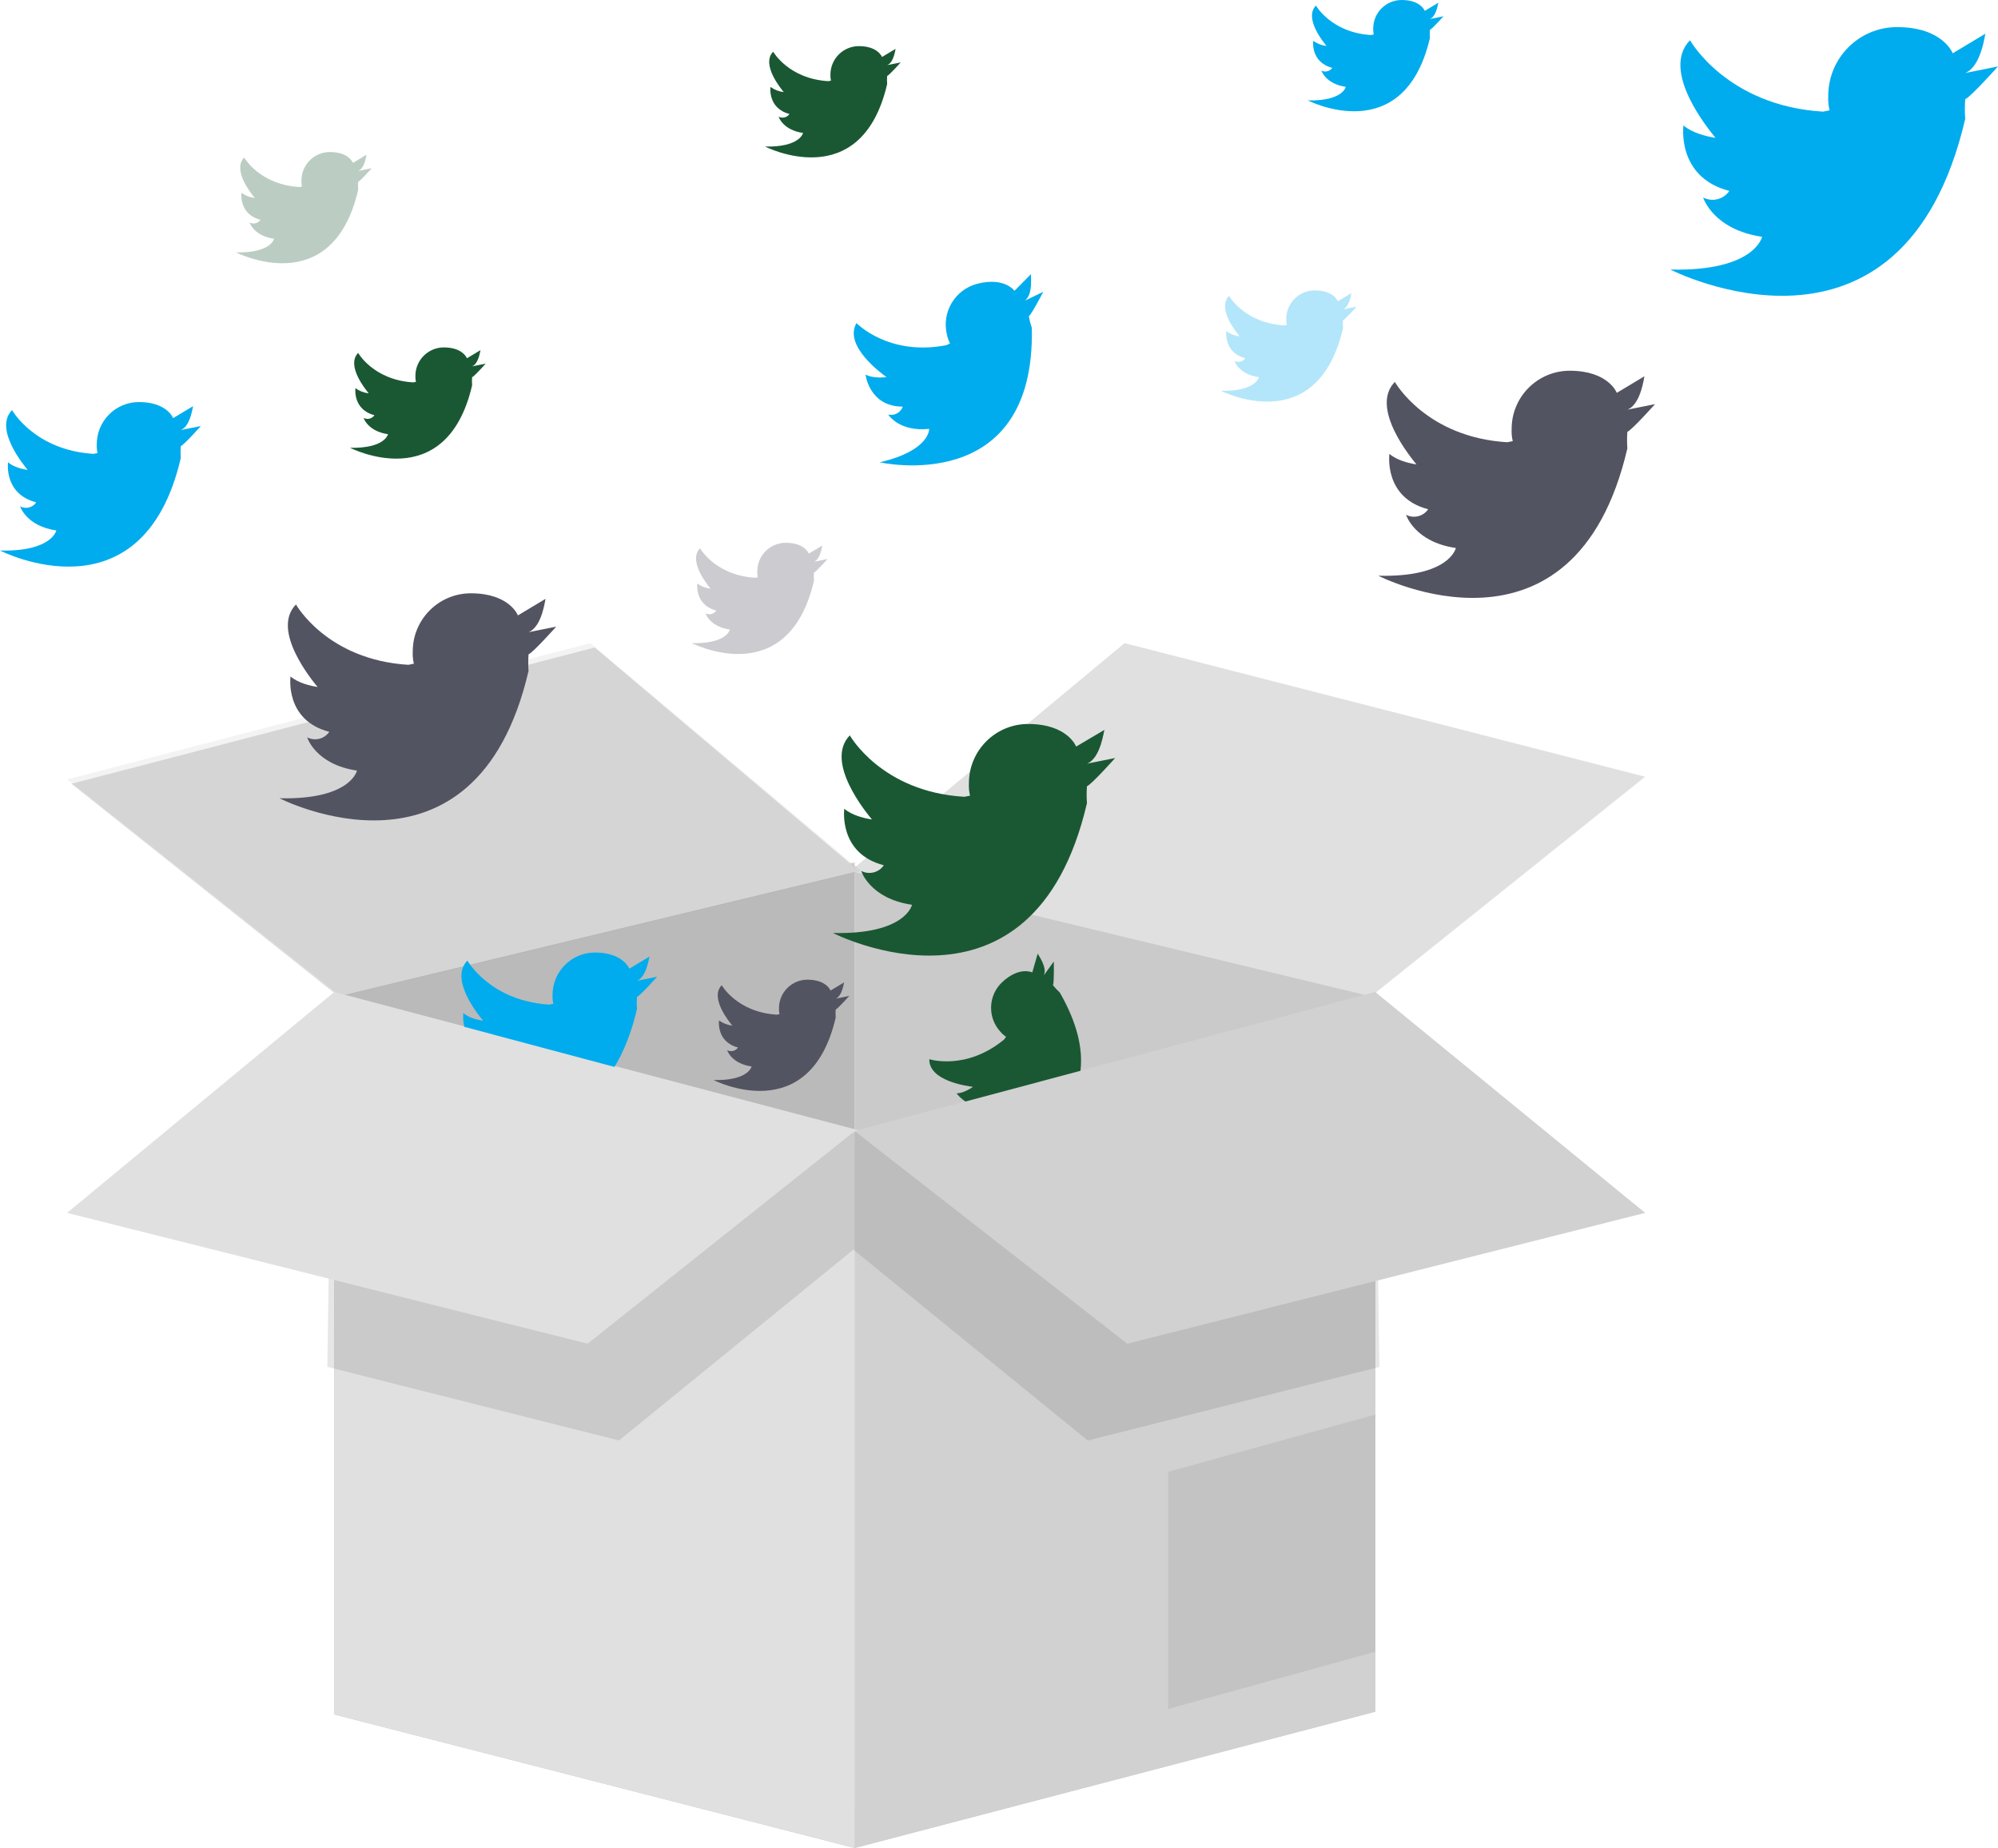
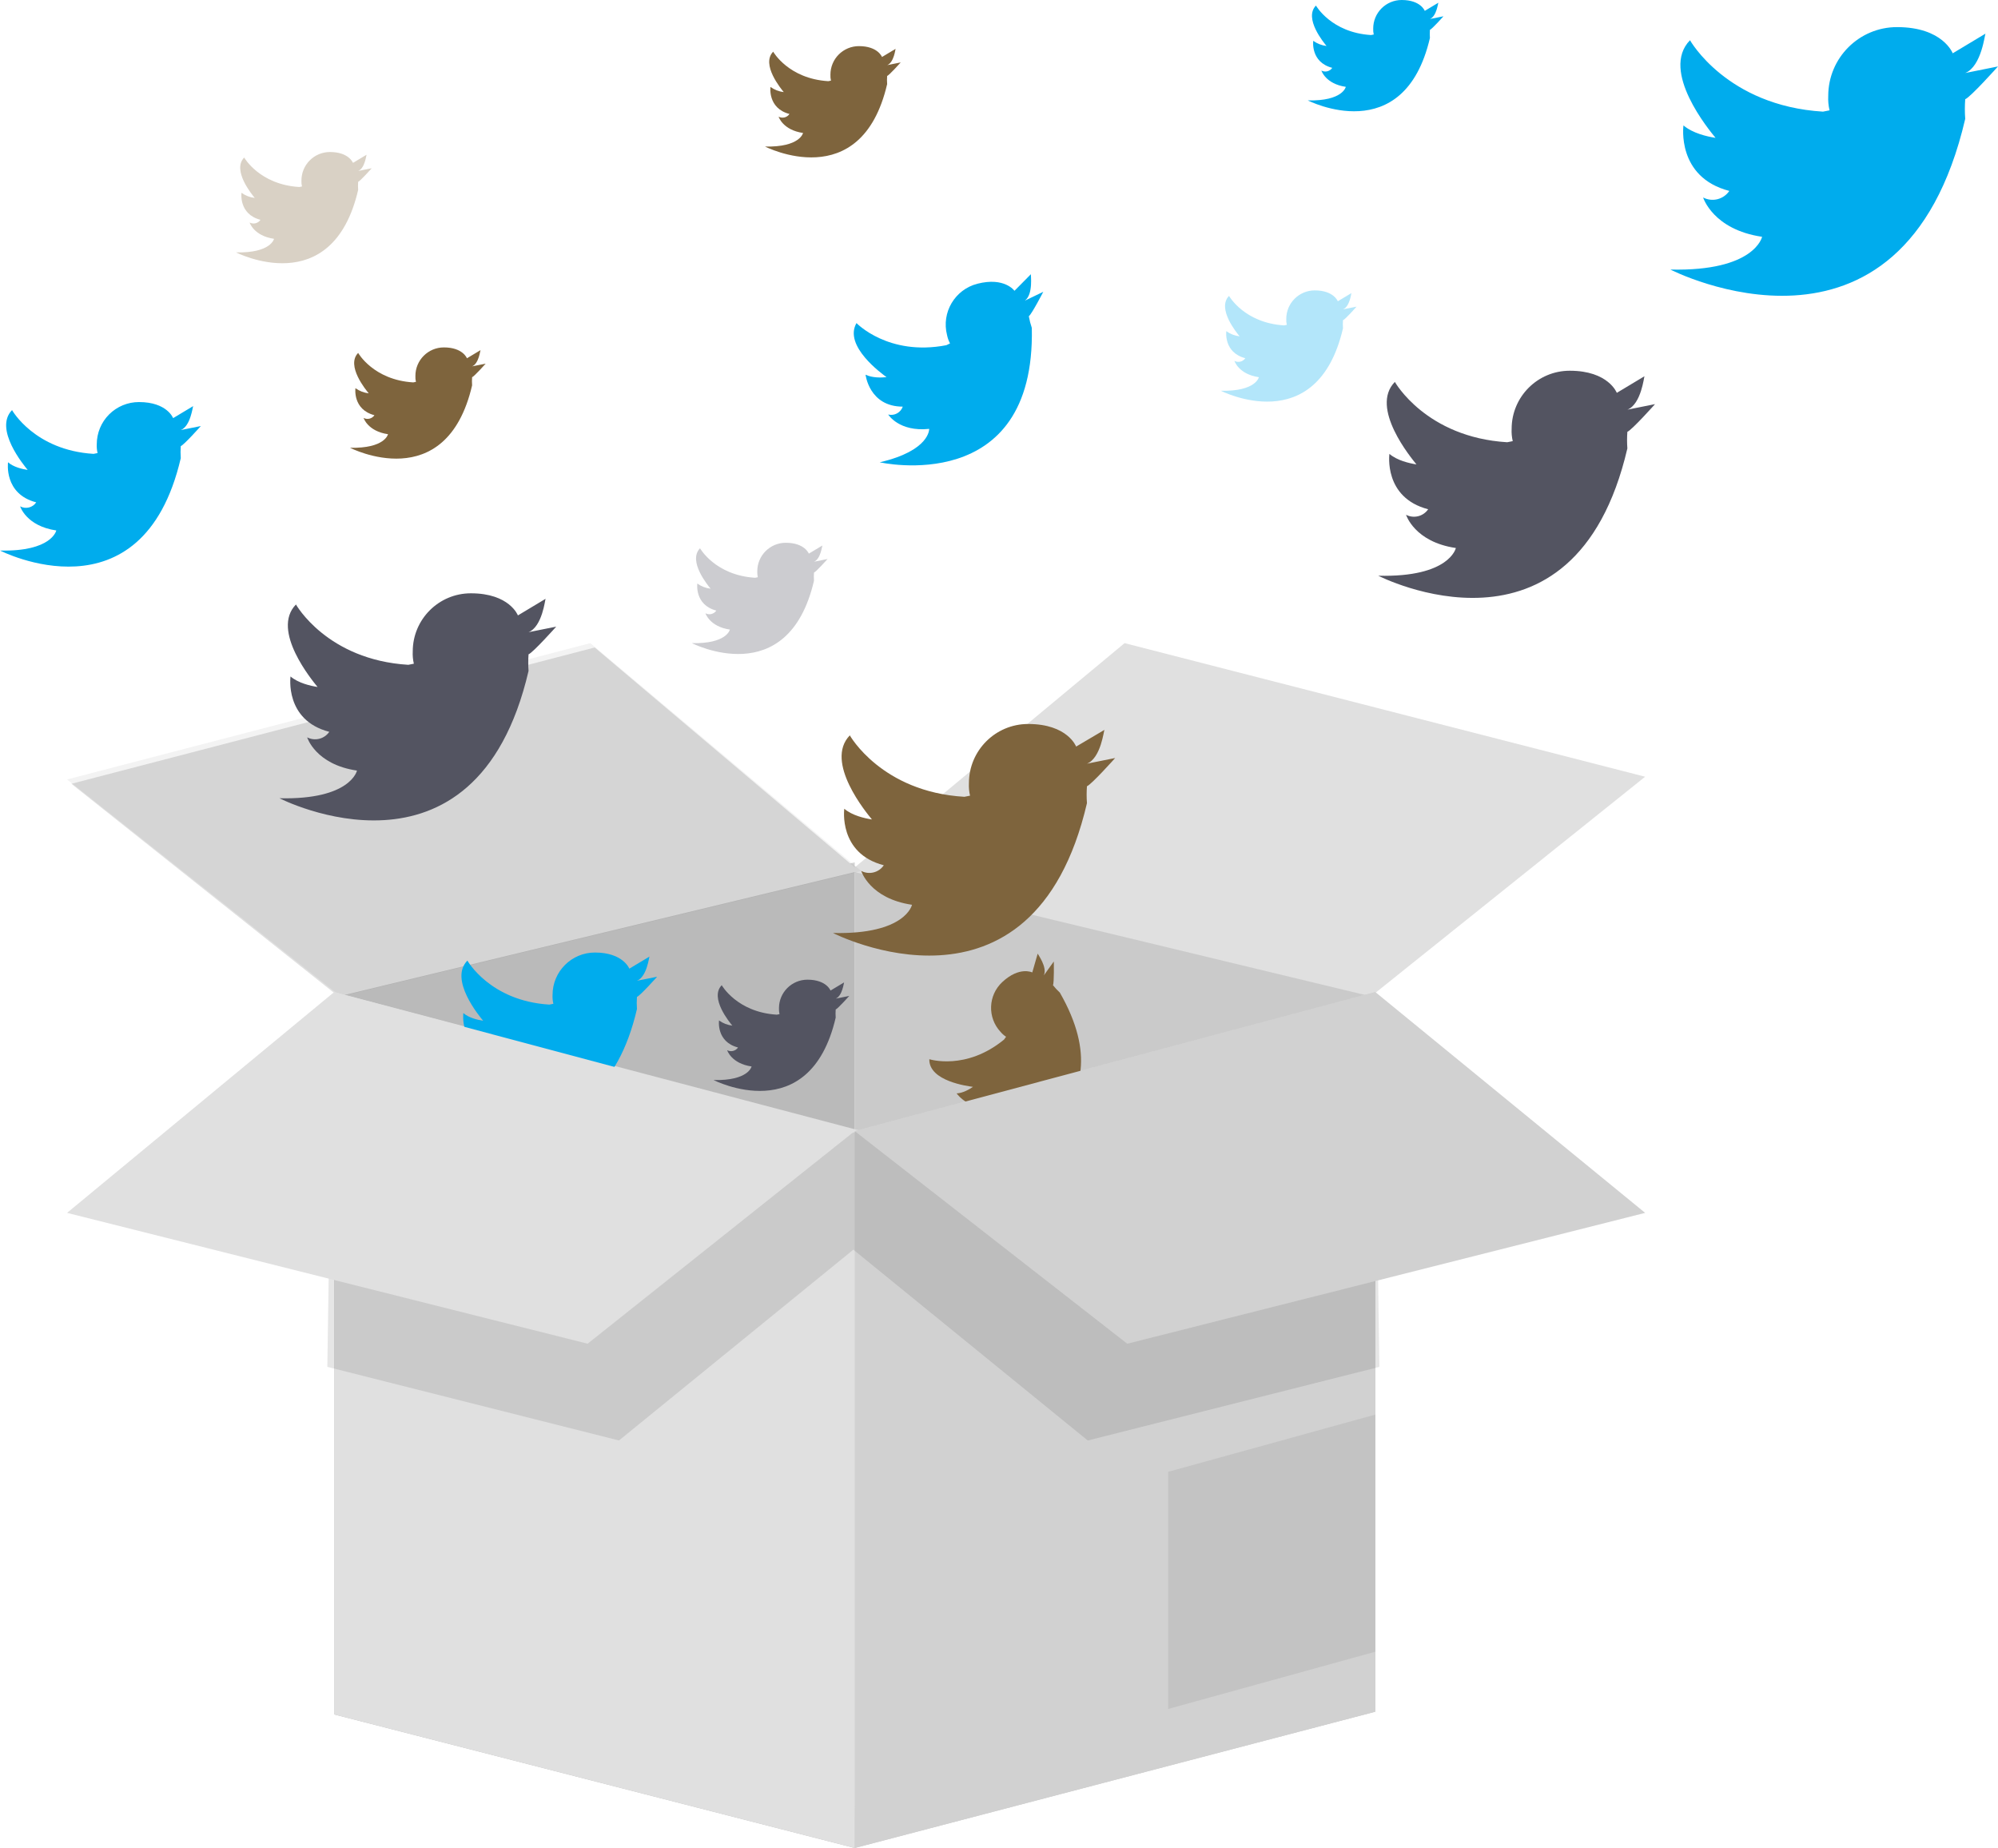
<svg xmlns="http://www.w3.org/2000/svg" id="5315dcf4-9ab7-45f5-a3d8-2e76525705db" data-name="Layer 1" width="813.15" height="752" viewBox="0 0 813.15 752">
  <polygon points="559.73 403.7 347.86 352.67 347.86 752 559.73 696.54 559.73 403.7" fill="#e0e0e0" />
  <polygon points="559.73 403.7 347.86 352.67 347.86 752 559.73 696.54 559.73 403.7" opacity="0.1" />
  <polygon points="135.99 403.7 347.86 352.67 347.86 752 135.99 697.65 135.99 403.7" fill="#e0e0e0" />
  <polygon points="135.99 401.93 347.86 350.91 347.86 752 135.99 697.65 135.99 401.93" opacity="0.17" />
  <polygon points="346.09 354.44 457.68 261.71 669.54 316.07 557.96 405.46 346.09 354.44" fill="#e0e0e0" />
  <polygon points="29.05 318.94 137.76 405.46 349.62 354.44 242.03 263.48 29.05 318.94" fill="#e0e0e0" />
  <polygon points="27.29 317.18 138.64 405.46 350.51 354.44 240.26 261.71 27.29 317.18" opacity="0.05" />
  <polygon points="135.99 403.7 135.99 697.65 347.86 752 350.72 460.27 135.99 403.7" fill="#e0e0e0" />
  <polygon points="559.73 696.54 347.86 752 347.86 460.27 559.73 403.7 559.73 696.54" fill="#e0e0e0" />
  <polygon points="559.73 696.54 347.86 752 347.86 460.27 559.73 403.7 559.73 696.54" opacity="0.07" />
  <polygon points="475.42 598.92 475.42 695.43 559.73 672.13 559.73 575.63 475.42 598.92" opacity="0.07" />
  <polygon points="133.22 556.22 251.91 586.17 347.31 508.52 347.31 460.82 135.44 407.58 133.22 556.22" opacity="0.1" />
  <polygon points="561.39 556.22 442.7 586.17 347.31 508.52 347.31 460.82 559.17 407.58 561.39 556.22" opacity="0.1" />
  <path d="M452.66,473.1l8.21-1.64s-6.9,7.72-8.21,8.21h0a33.05,33.05,0,0,0,0,4.93c-15.77,67.69-73.93,37.79-73.93,37.79,21.19.49,23-8.21,23-8.21-12.32-1.81-14.79-9.86-14.79-9.86a5.08,5.08,0,0,0,6.57-1.64c-13.31-3.45-11.5-16.43-11.5-16.43,2.3,2,5.91,2.79,8.05,3.12-1.48-1.81-14-16.76-6.41-24.48,0,0,9.2,16.43,33.35,17.91l1.64-.33a12.89,12.89,0,0,1-.33-3.61,17.25,17.25,0,0,1,17.25-17.25c11.5,0,14,6.57,14,6.57l8.21-4.93C457.59,463.24,456.77,471.46,452.66,473.1Z" transform="translate(-193.43 -74)" fill="#00aced" />
  <polygon points="135.99 403.7 27.29 493.55 239.15 546.79 347.86 460.27 135.99 403.7" fill="#e0e0e0" />
-   <path d="M618.25,470.91l4.06-5.65s.18,8.6-.34,9.65h0a27.47,27.47,0,0,0,2.79,3c28.77,50.08-23.53,64.86-23.53,64.86,13.16-11.71,9.33-18,9.33-18C602,530.62,596,527.12,596,527.12a4.22,4.22,0,0,0,3.06-4.72c-10,5.44-16.3-3.47-16.3-3.47,2.52-.1,5.18-1.65,6.66-2.66-1.92-.26-18-2.27-17.77-11.25,0,0,14.9,4.77,30.42-8l.81-1.13a10.71,10.71,0,0,1-2.25-2,14.33,14.33,0,0,1,.71-20.26c7-6.52,12.21-3.92,12.21-3.92l2.2-7.65C615.66,462.13,619.81,467.58,618.25,470.91Z" transform="translate(-193.43 -74)" fill="#1a5833" />
+   <path d="M618.25,470.91l4.06-5.65s.18,8.6-.34,9.65h0a27.47,27.47,0,0,0,2.79,3c28.77,50.08-23.53,64.86-23.53,64.86,13.16-11.71,9.33-18,9.33-18C602,530.62,596,527.12,596,527.12a4.22,4.22,0,0,0,3.06-4.72c-10,5.44-16.3-3.47-16.3-3.47,2.52-.1,5.18-1.65,6.66-2.66-1.92-.26-18-2.27-17.77-11.25,0,0,14.9,4.77,30.42-8l.81-1.13a10.71,10.71,0,0,1-2.25-2,14.33,14.33,0,0,1,.71-20.26c7-6.52,12.21-3.92,12.21-3.92l2.2-7.65C615.66,462.13,619.81,467.58,618.25,470.91Z" transform="translate(-193.43 -74)" fill="#7e643d" />
  <polygon points="559.73 403.7 669.54 493.55 458.78 546.79 347.86 460.27 559.73 403.7" fill="#e0e0e0" />
  <polygon points="559.73 403.7 669.54 493.55 458.78 546.79 347.86 460.27 559.73 403.7" opacity="0.07" />
  <path d="M610.52,196.35l7.51-3.61s-4.74,9.15-5.89,9.95h0a32.88,32.88,0,0,0,1.22,4.75c1.53,69.12-61.9,54.68-61.9,54.68,20.54-4.76,20.13-13.6,20.13-13.6-12.32,1.3-16.68-5.84-16.68-5.84a5,5,0,0,0,5.93-3.21c-13.68,0-15.14-13-15.14-13,2.7,1.33,6.39,1.23,8.53,1-1.87-1.38-17.6-12.7-12.22-22,0,0,12.93,13.56,36.56,9l1.5-.72a12.82,12.82,0,0,1-1.21-3.4,17.16,17.16,0,0,1,12.36-20.89c11.08-2.84,15.08,2.88,15.08,2.88l6.7-6.78C612.83,185.63,614.07,193.75,610.52,196.35Z" transform="translate(-193.43 -74)" fill="#00aced" />
  <path d="M267,249l8.17-1.63s-6.86,7.68-8.17,8.17h0a32.88,32.88,0,0,0,0,4.9c-15.69,67.33-73.54,37.59-73.54,37.59,21.08.49,22.88-8.17,22.88-8.17-12.26-1.8-14.71-9.81-14.71-9.81a5,5,0,0,0,6.54-1.63C194.9,275,196.7,262.12,196.7,262.12c2.29,2,5.88,2.78,8,3.11-1.47-1.8-13.89-16.67-6.37-24.35,0,0,9.15,16.34,33.18,17.81l1.63-.33a12.82,12.82,0,0,1-.33-3.6A17.16,17.16,0,0,1,250,237.61c11.44,0,13.89,6.54,13.89,6.54l8.17-4.9C271.87,239.24,271.06,247.41,267,249Z" transform="translate(-193.43 -74)" fill="#00aced" />
  <path d="M993.24,103.71l13.33-2.67s-11.2,12.53-13.33,13.33h0a53.64,53.64,0,0,0,0,8c-25.6,109.85-120,61.32-120,61.32,34.39.8,37.33-13.33,37.33-13.33-20-2.93-24-16-24-16a8.24,8.24,0,0,0,10.66-2.67c-21.6-5.6-18.66-26.66-18.66-26.66,3.73,3.2,9.6,4.53,13.06,5.07-2.4-2.93-22.66-27.2-10.4-39.73,0,0,14.93,26.66,54.12,29.06l2.67-.53a20.92,20.92,0,0,1-.53-5.87,28,28,0,0,1,28-28c18.66,0,22.66,10.66,22.66,10.66l13.33-8C1001.24,87.71,999.91,101,993.24,103.71Z" transform="translate(-193.43 -74)" fill="#00aced" />
  <path d="M775.38,81.73l5.52-1.1s-4.64,5.19-5.52,5.52h0a22.21,22.21,0,0,0,0,3.31c-10.6,45.5-49.69,25.4-49.69,25.4,14.25.33,15.46-5.52,15.46-5.52-8.28-1.21-9.94-6.63-9.94-6.63a3.41,3.41,0,0,0,4.42-1.1c-8.94-2.32-7.73-11-7.73-11a11.48,11.48,0,0,0,5.41,2.1c-1-1.21-9.39-11.26-4.31-16.45,0,0,6.18,11,22.42,12l1.1-.22a8.66,8.66,0,0,1-.22-2.43A11.59,11.59,0,0,1,763.9,74c7.73,0,9.39,4.42,9.39,4.42l5.52-3.31C778.69,75.1,778.14,80.63,775.38,81.73Z" transform="translate(-193.43 -74)" fill="#00aced" />
  <path d="M524.71,302.58l5.52-1.1s-4.64,5.19-5.52,5.52h0a22.21,22.21,0,0,0,0,3.31c-10.6,45.5-49.69,25.4-49.69,25.4,14.25.33,15.46-5.52,15.46-5.52-8.28-1.21-9.94-6.63-9.94-6.63a3.41,3.41,0,0,0,4.42-1.1c-8.94-2.32-7.73-11-7.73-11a11.48,11.48,0,0,0,5.41,2.1c-1-1.21-9.39-11.26-4.31-16.45,0,0,6.18,11,22.42,12l1.1-.22a8.66,8.66,0,0,1-.22-2.43,11.59,11.59,0,0,1,11.59-11.59c7.73,0,9.39,4.42,9.39,4.42l5.52-3.31C528,296,527.47,301.48,524.71,302.58Z" transform="translate(-193.43 -74)" fill="#535461" opacity="0.3" />
  <path d="M740,199.89l5.52-1.1S740.93,204,740,204.3h0a22.21,22.21,0,0,0,0,3.31c-10.6,45.5-49.69,25.4-49.69,25.4,14.25.33,15.46-5.52,15.46-5.52-8.28-1.21-9.94-6.63-9.94-6.63a3.41,3.41,0,0,0,4.42-1.1c-8.94-2.32-7.73-11-7.73-11a11.48,11.48,0,0,0,5.41,2.1c-1-1.21-9.39-11.26-4.31-16.45,0,0,6.18,11,22.42,12l1.1-.22a8.66,8.66,0,0,1-.22-2.43,11.59,11.59,0,0,1,11.59-11.59c7.73,0,9.39,4.42,9.39,4.42l5.52-3.31C743.36,193.26,742.8,198.78,740,199.89Z" transform="translate(-193.43 -74)" fill="#00aced" opacity="0.3" />
-   <path d="M635.8,384.76l11.48-2.3s-9.65,10.8-11.48,11.48h0a46.21,46.21,0,0,0,0,6.89c-22.05,94.63-103.36,52.83-103.36,52.83,29.63.69,32.16-11.48,32.16-11.48-17.23-2.53-20.67-13.78-20.67-13.78a7.1,7.1,0,0,0,9.19-2.3c-18.6-4.82-16.08-23-16.08-23,3.22,2.76,8.27,3.9,11.25,4.36-2.07-2.53-19.52-23.43-9-34.22,0,0,12.86,23,46.63,25l2.3-.46a18,18,0,0,1-.46-5.05,24.11,24.11,0,0,1,24.12-24.12c16.08,0,19.52,9.19,19.52,9.19L642.92,371C642.69,371,641.54,382.47,635.8,384.76Z" transform="translate(-193.43 -74)" fill="#1a5833" />
-   <path d="M554.52,100.5,560,99.4s-4.64,5.19-5.52,5.52h0a22.21,22.21,0,0,0,0,3.31c-10.6,45.5-49.69,25.4-49.69,25.4,14.25.33,15.46-5.52,15.46-5.52-8.28-1.21-9.94-6.63-9.94-6.63a3.41,3.41,0,0,0,4.42-1.1c-8.94-2.32-7.73-11-7.73-11a11.48,11.48,0,0,0,5.41,2.1c-1-1.21-9.39-11.26-4.31-16.45,0,0,6.18,11,22.42,12l1.1-.22a8.66,8.66,0,0,1-.22-2.43A11.59,11.59,0,0,1,543,92.77c7.73,0,9.39,4.42,9.39,4.42l5.52-3.31C557.84,93.88,557.29,99.4,554.52,100.5Z" transform="translate(-193.43 -74)" fill="#1a5833" />
-   <path d="M385.57,223.08l5.52-1.1s-4.64,5.19-5.52,5.52h0a22.21,22.21,0,0,0,0,3.31c-10.6,45.5-49.69,25.4-49.69,25.4,14.25.33,15.46-5.52,15.46-5.52-8.28-1.21-9.94-6.63-9.94-6.63a3.41,3.41,0,0,0,4.42-1.1c-8.94-2.32-7.73-11-7.73-11a11.48,11.48,0,0,0,5.41,2.1c-1-1.21-9.39-11.26-4.31-16.45,0,0,6.18,11,22.42,12l1.1-.22a8.66,8.66,0,0,1-.22-2.43,11.59,11.59,0,0,1,11.59-11.59c7.73,0,9.39,4.42,9.39,4.42l5.52-3.31C388.88,216.45,388.33,222,385.57,223.08Z" transform="translate(-193.43 -74)" fill="#1a5833" />
-   <path d="M339.19,143.57l5.52-1.1s-4.64,5.19-5.52,5.52h0a22.21,22.21,0,0,0,0,3.31c-10.6,45.5-49.69,25.4-49.69,25.4,14.25.33,15.46-5.52,15.46-5.52-8.28-1.21-9.94-6.63-9.94-6.63a3.41,3.41,0,0,0,4.42-1.1c-8.94-2.32-7.73-11-7.73-11a11.48,11.48,0,0,0,5.41,2.1c-1-1.21-9.39-11.26-4.31-16.45,0,0,6.18,11,22.42,12l1.1-.22a8.66,8.66,0,0,1-.22-2.43,11.59,11.59,0,0,1,11.59-11.59c7.73,0,9.39,4.42,9.39,4.42l5.52-3.31C342.5,136.94,342,142.47,339.19,143.57Z" transform="translate(-193.43 -74)" fill="#1a5833" opacity="0.3" />
+   <path d="M635.8,384.76l11.48-2.3s-9.65,10.8-11.48,11.48h0a46.21,46.21,0,0,0,0,6.89c-22.05,94.63-103.36,52.83-103.36,52.83,29.63.69,32.16-11.48,32.16-11.48-17.23-2.53-20.67-13.78-20.67-13.78a7.1,7.1,0,0,0,9.19-2.3c-18.6-4.82-16.08-23-16.08-23,3.22,2.76,8.27,3.9,11.25,4.36-2.07-2.53-19.52-23.43-9-34.22,0,0,12.86,23,46.63,25l2.3-.46a18,18,0,0,1-.46-5.05,24.11,24.11,0,0,1,24.12-24.12c16.08,0,19.52,9.19,19.52,9.19L642.92,371C642.69,371,641.54,382.47,635.8,384.76Z" transform="translate(-193.43 -74)" fill="#7e643d" />
+   <path d="M554.52,100.5,560,99.4s-4.64,5.19-5.52,5.52h0a22.21,22.21,0,0,0,0,3.31c-10.6,45.5-49.69,25.4-49.69,25.4,14.25.33,15.46-5.52,15.46-5.52-8.28-1.21-9.94-6.63-9.94-6.63a3.41,3.41,0,0,0,4.42-1.1c-8.94-2.32-7.73-11-7.73-11a11.48,11.48,0,0,0,5.41,2.1c-1-1.21-9.39-11.26-4.31-16.45,0,0,6.18,11,22.42,12l1.1-.22a8.66,8.66,0,0,1-.22-2.43A11.59,11.59,0,0,1,543,92.77c7.73,0,9.39,4.42,9.39,4.42l5.52-3.31C557.84,93.88,557.29,99.4,554.52,100.5Z" transform="translate(-193.43 -74)" fill="#7e643d" />
+   <path d="M385.57,223.08l5.52-1.1s-4.64,5.19-5.52,5.52h0a22.21,22.21,0,0,0,0,3.31c-10.6,45.5-49.69,25.4-49.69,25.4,14.25.33,15.46-5.52,15.46-5.52-8.28-1.21-9.94-6.63-9.94-6.63a3.41,3.41,0,0,0,4.42-1.1c-8.94-2.32-7.73-11-7.73-11a11.48,11.48,0,0,0,5.41,2.1c-1-1.21-9.39-11.26-4.31-16.45,0,0,6.18,11,22.42,12l1.1-.22a8.66,8.66,0,0,1-.22-2.43,11.59,11.59,0,0,1,11.59-11.59c7.73,0,9.39,4.42,9.39,4.42l5.52-3.31C388.88,216.45,388.33,222,385.57,223.08Z" transform="translate(-193.43 -74)" fill="#7e643d" />
+   <path d="M339.19,143.57l5.52-1.1s-4.64,5.19-5.52,5.52h0a22.21,22.21,0,0,0,0,3.31c-10.6,45.5-49.69,25.4-49.69,25.4,14.25.33,15.46-5.52,15.46-5.52-8.28-1.21-9.94-6.63-9.94-6.63a3.41,3.41,0,0,0,4.42-1.1c-8.94-2.32-7.73-11-7.73-11a11.48,11.48,0,0,0,5.41,2.1c-1-1.21-9.39-11.26-4.31-16.45,0,0,6.18,11,22.42,12l1.1-.22a8.66,8.66,0,0,1-.22-2.43,11.59,11.59,0,0,1,11.59-11.59c7.73,0,9.39,4.42,9.39,4.42l5.52-3.31C342.5,136.94,342,142.47,339.19,143.57Z" transform="translate(-193.43 -74)" fill="#7e643d" opacity="0.3" />
  <path d="M533.54,480.37l5.52-1.1s-4.64,5.19-5.52,5.52h0a22.21,22.21,0,0,0,0,3.31c-10.6,45.5-49.69,25.4-49.69,25.4,14.25.33,15.46-5.52,15.46-5.52-8.28-1.21-9.94-6.63-9.94-6.63a3.41,3.41,0,0,0,4.42-1.1c-8.94-2.32-7.73-11-7.73-11a11.48,11.48,0,0,0,5.41,2.1c-1-1.21-9.39-11.26-4.31-16.45,0,0,6.18,11,22.42,12l1.1-.22a8.66,8.66,0,0,1-.22-2.43,11.59,11.59,0,0,1,11.59-11.59c7.73,0,9.39,4.42,9.39,4.42l5.52-3.31C536.86,473.75,536.3,479.27,533.54,480.37Z" transform="translate(-193.43 -74)" fill="#535461" />
  <path d="M855.77,240.7,867,238.45s-9.46,10.59-11.26,11.26h0a45.32,45.32,0,0,0,0,6.76c-21.63,92.81-101.37,51.81-101.37,51.81C783.46,309,785.94,297,785.94,297c-16.9-2.48-20.27-13.52-20.27-13.52a7,7,0,0,0,9-2.25c-18.25-4.73-15.77-22.53-15.77-22.53,3.15,2.7,8.11,3.83,11,4.28-2-2.48-19.15-23-8.79-33.57,0,0,12.62,22.53,45.73,24.55l2.25-.45a17.67,17.67,0,0,1-.45-5,23.65,23.65,0,0,1,23.65-23.65c15.77,0,19.15,9,19.15,9l11.26-6.76C862.53,227.18,861.4,238.45,855.77,240.7Z" transform="translate(-193.43 -74)" fill="#535461" />
  <path d="M408.54,331.25,419.8,329s-9.46,10.59-11.26,11.26h0a45.32,45.32,0,0,0,0,6.76c-21.63,92.81-101.37,51.81-101.37,51.81,29.06.68,31.54-11.26,31.54-11.26-16.9-2.48-20.27-13.52-20.27-13.52a7,7,0,0,0,9-2.25c-18.25-4.73-15.77-22.53-15.77-22.53,3.15,2.7,8.11,3.83,11,4.28-2-2.48-19.15-23-8.79-33.57,0,0,12.62,22.53,45.73,24.55l2.25-.45a17.67,17.67,0,0,1-.45-5,23.65,23.65,0,0,1,23.65-23.65c15.77,0,19.15,9,19.15,9l11.26-6.76C415.3,317.73,414.17,329,408.54,331.25Z" transform="translate(-193.43 -74)" fill="#535461" />
</svg>
